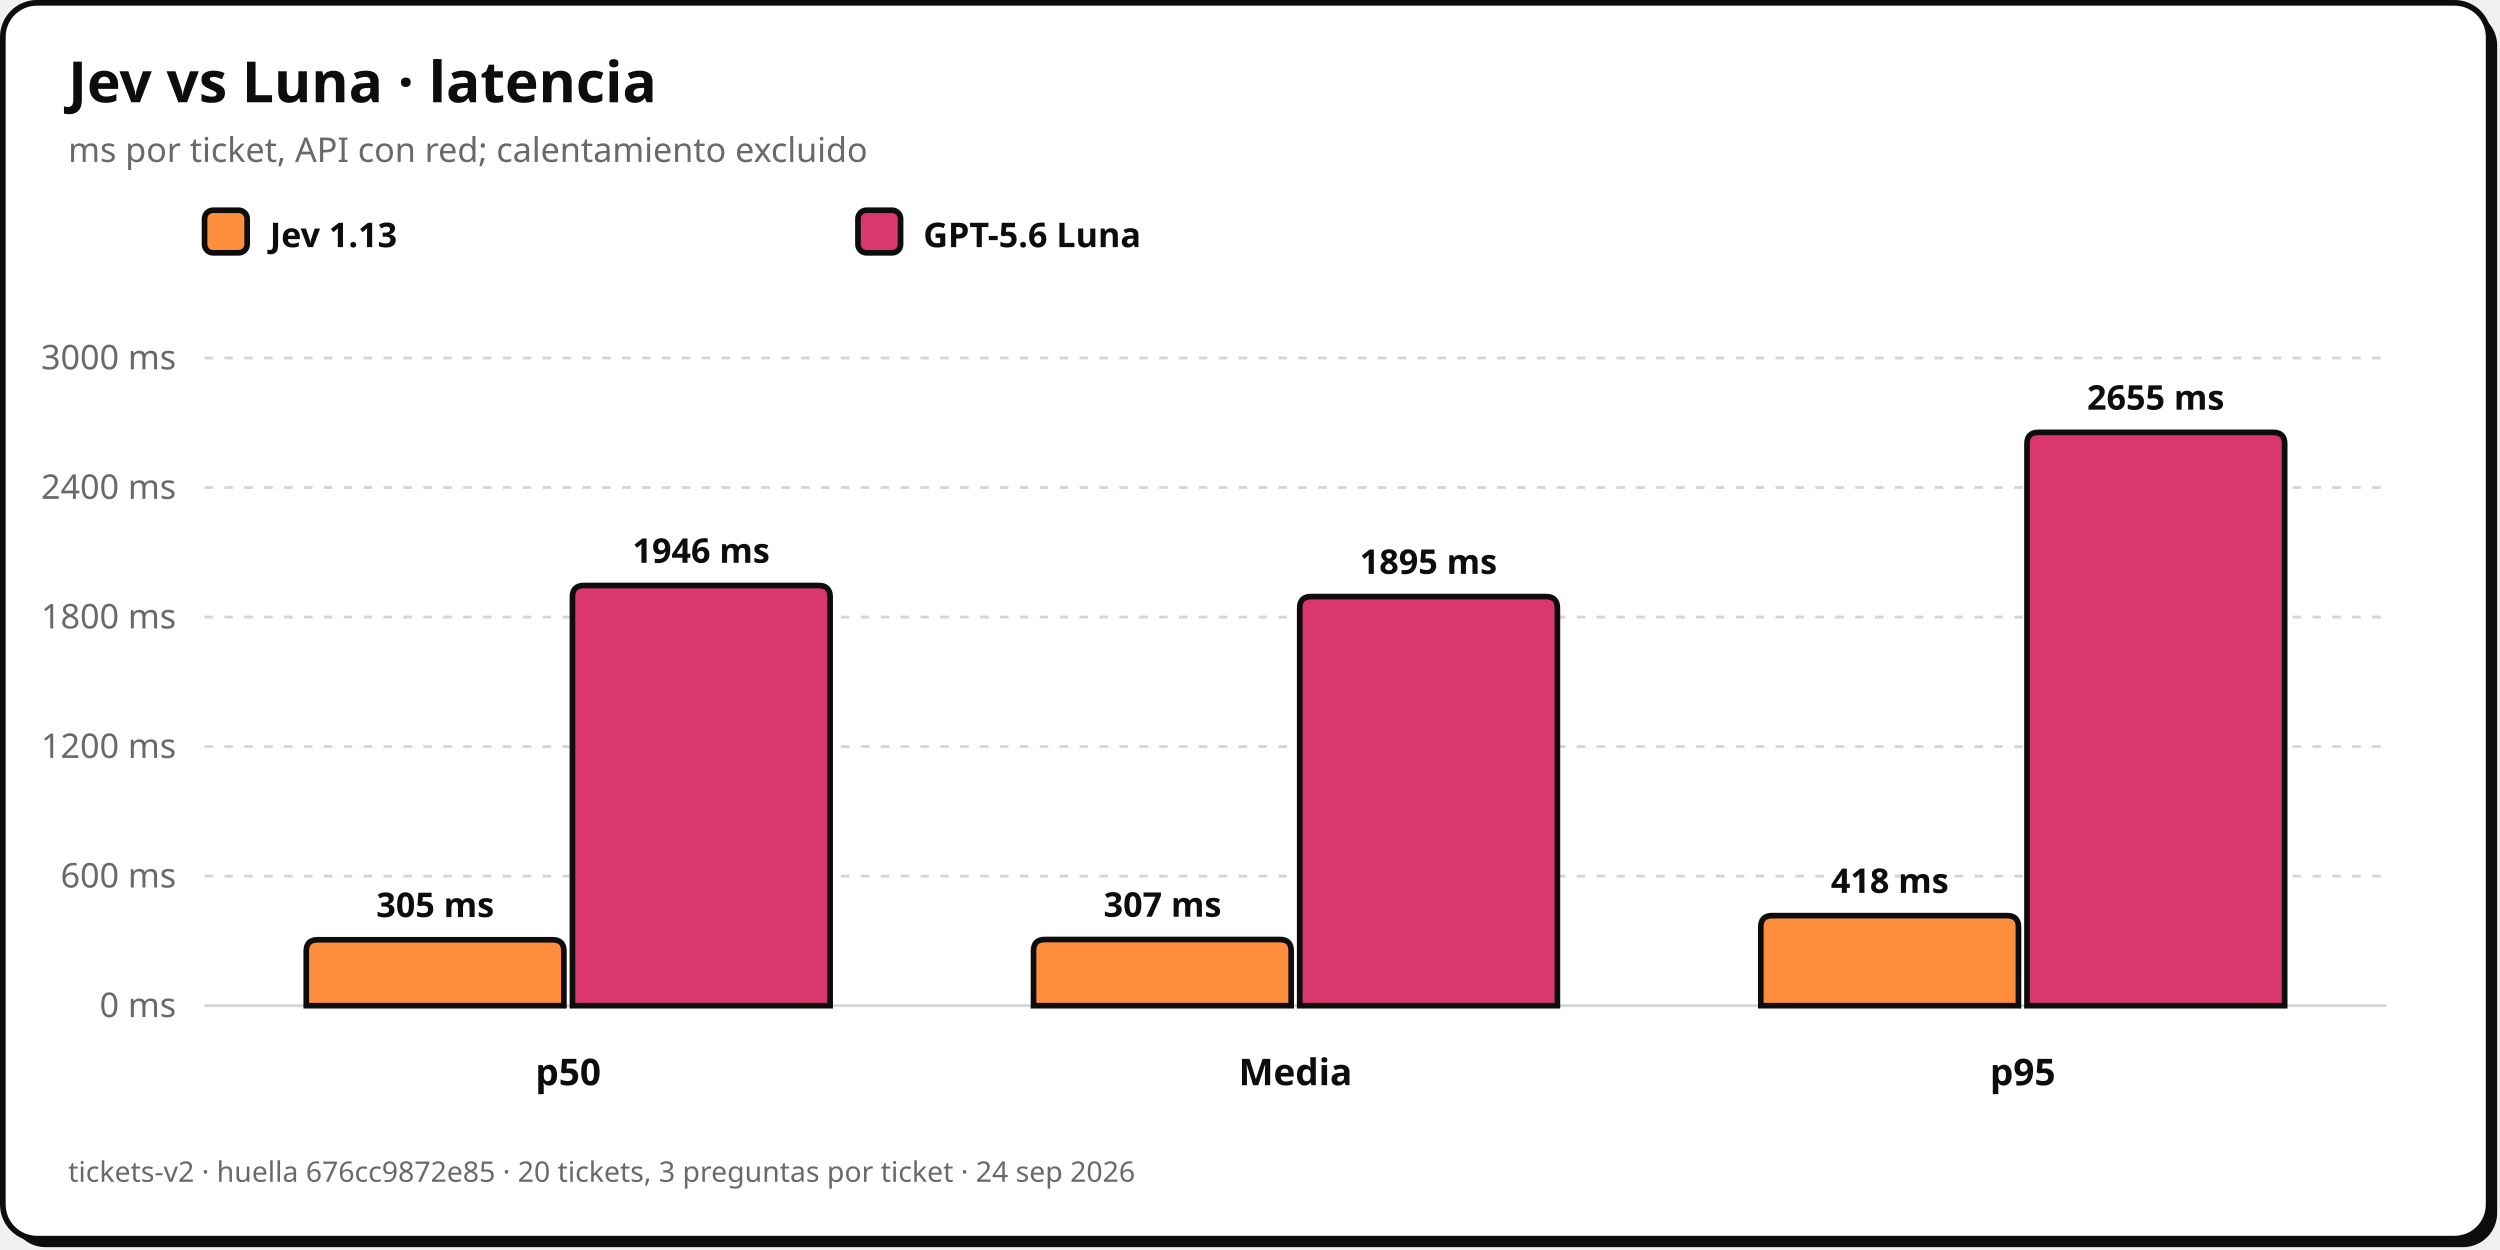
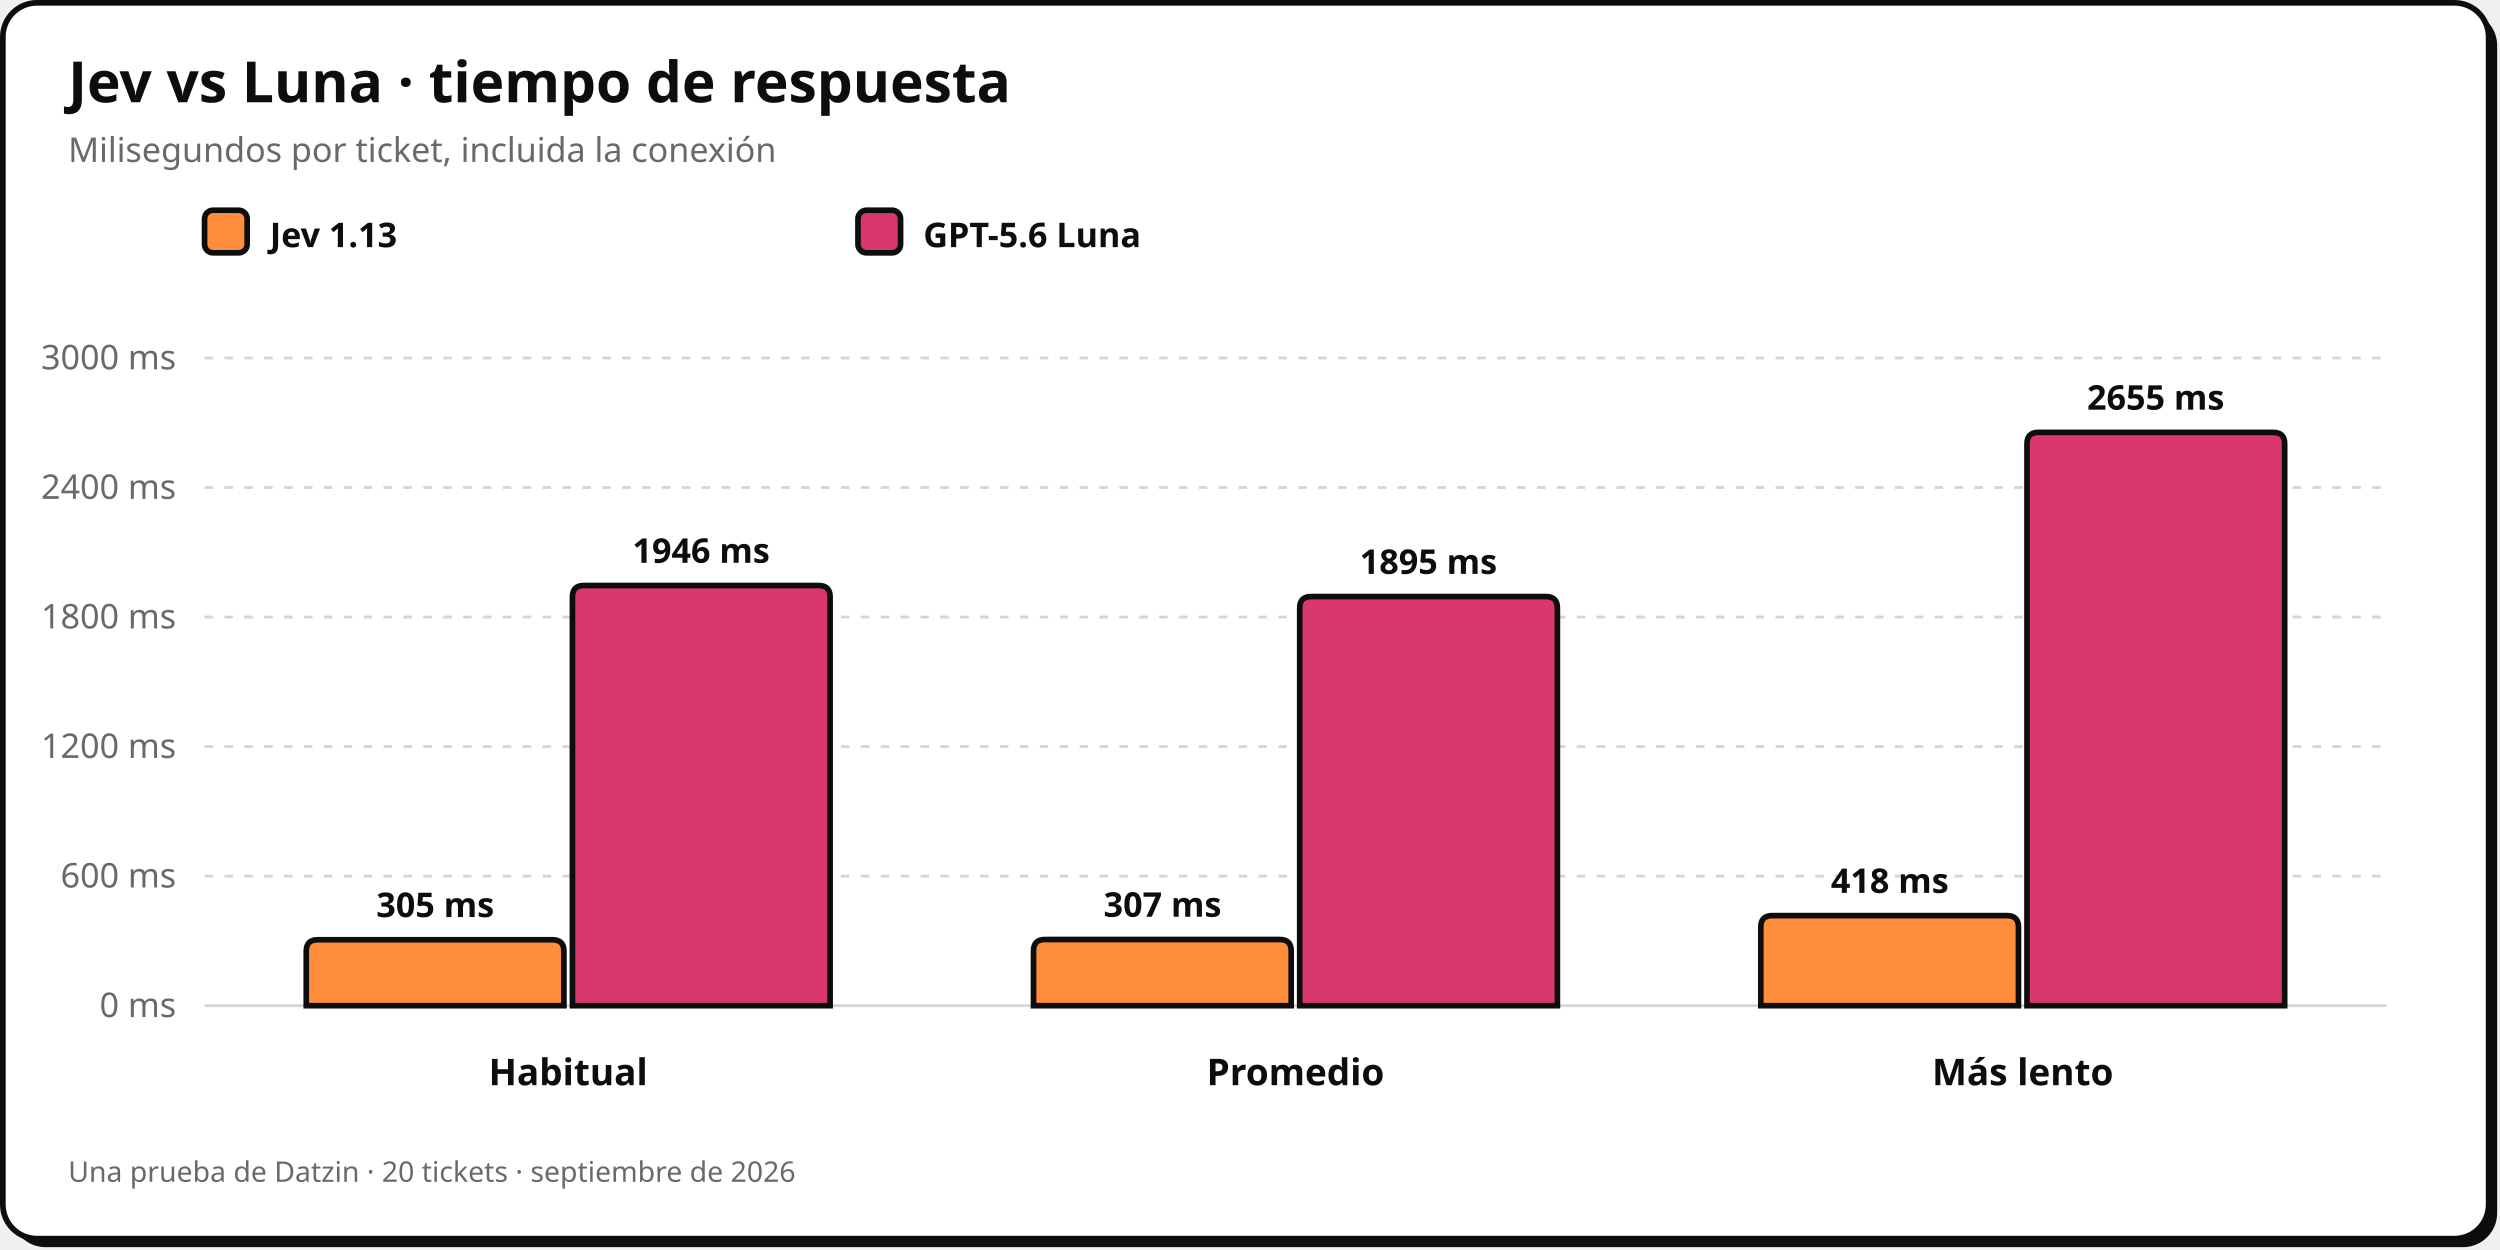
- <svg xmlns="http://www.w3.org/2000/svg" width="880" height="440" viewBox="0 0 880 440" role="img" aria-label="Jev vs Luna · latencia">
+ <svg xmlns="http://www.w3.org/2000/svg" width="880" height="440" viewBox="0 0 880 440" role="img" aria-label="Jev vs Luna · tiempo de respuesta">
  <rect x="4" y="4" width="875" height="435" rx="12" fill="#0d0d0d" />
  <rect x="1" y="1" width="875" height="435" rx="12" fill="white" stroke="#0d0d0d" stroke-width="2" />
-   <text x="24" y="36" text-anchor="start" font-family="Nunito,system-ui,sans-serif" font-size="20" font-weight="700" fill="#0d0d0d">Jev vs Luna · latencia</text>
-   <text x="24" y="57" text-anchor="start" font-family="Nunito,system-ui,sans-serif" font-size="12" font-weight="400" fill="#696969">ms por ticket, API con red; calentamiento excluido</text>
+   <text x="24" y="36" text-anchor="start" font-family="Nunito,system-ui,sans-serif" font-size="20" font-weight="700" fill="#0d0d0d">Jev vs Luna · tiempo de respuesta</text>
+   <text x="24" y="57" text-anchor="start" font-family="Nunito,system-ui,sans-serif" font-size="12" font-weight="400" fill="#696969">Milisegundos por ticket, incluida la conexión</text>
  <rect x="72" y="74" width="15" height="15" rx="3" fill="#ff8e3c" stroke="#0d0d0d" stroke-width="2" />
  <text x="95" y="87" text-anchor="start" font-family="Nunito,system-ui,sans-serif" font-size="12" font-weight="700" fill="#0d0d0d">Jev 1.13</text>
  <rect x="302" y="74" width="15" height="15" rx="3" fill="#d9376e" stroke="#0d0d0d" stroke-width="2" />
  <text x="325" y="87" text-anchor="start" font-family="Nunito,system-ui,sans-serif" font-size="12" font-weight="700" fill="#0d0d0d">GPT-5.6 Luna</text>
  <line x1="72" x2="840" y1="354.0" y2="354.0" stroke="#d4d5d9" />
  <text x="62" y="358.0" text-anchor="end" font-family="Nunito,system-ui,sans-serif" font-size="12" font-weight="400" fill="#696969">0 ms</text>
  <line x1="72" x2="840" y1="308.4" y2="308.4" stroke="#d4d5d9" stroke-dasharray="3 4" />
  <text x="62" y="312.4" text-anchor="end" font-family="Nunito,system-ui,sans-serif" font-size="12" font-weight="400" fill="#696969">600 ms</text>
  <line x1="72" x2="840" y1="262.8" y2="262.8" stroke="#d4d5d9" stroke-dasharray="3 4" />
  <text x="62" y="266.8" text-anchor="end" font-family="Nunito,system-ui,sans-serif" font-size="12" font-weight="400" fill="#696969">1200 ms</text>
  <line x1="72" x2="840" y1="217.2" y2="217.2" stroke="#d4d5d9" stroke-dasharray="3 4" />
  <text x="62" y="221.2" text-anchor="end" font-family="Nunito,system-ui,sans-serif" font-size="12" font-weight="400" fill="#696969">1800 ms</text>
  <line x1="72" x2="840" y1="171.6" y2="171.6" stroke="#d4d5d9" stroke-dasharray="3 4" />
  <text x="62" y="175.6" text-anchor="end" font-family="Nunito,system-ui,sans-serif" font-size="12" font-weight="400" fill="#696969">2400 ms</text>
  <line x1="72" x2="840" y1="126.0" y2="126.0" stroke="#d4d5d9" stroke-dasharray="3 4" />
  <text x="62" y="130.0" text-anchor="end" font-family="Nunito,system-ui,sans-serif" font-size="12" font-weight="400" fill="#696969">3000 ms</text>
  <g>
    <path d="M107.8,354 V334.8 Q107.8,330.8 111.8,330.8 H194.5 Q198.5,330.8 198.5,334.8 V354 Z" fill="#ff8e3c" stroke="#0d0d0d" stroke-width="2" />
  </g>
  <text x="153.2" y="322.8" text-anchor="middle" font-family="Nunito,system-ui,sans-serif" font-size="12" font-weight="700" fill="#0d0d0d">305 ms</text>
  <g>
    <path d="M201.5,354 V210.1 Q201.5,206.1 205.5,206.1 H288.2 Q292.2,206.1 292.2,210.1 V354 Z" fill="#d9376e" stroke="#0d0d0d" stroke-width="2" />
  </g>
  <text x="246.8" y="198.1" text-anchor="middle" font-family="Nunito,system-ui,sans-serif" font-size="12" font-weight="700" fill="#0d0d0d">1946 ms</text>
-   <text x="200.0" y="382" text-anchor="middle" font-family="Nunito,system-ui,sans-serif" font-size="13" font-weight="700" fill="#0d0d0d">p50</text>
+   <text x="200.0" y="382" text-anchor="middle" font-family="Nunito,system-ui,sans-serif" font-size="13" font-weight="700" fill="#0d0d0d">Habitual</text>
  <g>
    <path d="M363.8,354 V334.7 Q363.8,330.7 367.8,330.7 H450.5 Q454.5,330.7 454.5,334.7 V354 Z" fill="#ff8e3c" stroke="#0d0d0d" stroke-width="2" />
  </g>
  <text x="409.2" y="322.7" text-anchor="middle" font-family="Nunito,system-ui,sans-serif" font-size="12" font-weight="700" fill="#0d0d0d">307 ms</text>
  <g>
    <path d="M457.5,354 V214.0 Q457.5,210.0 461.5,210.0 H544.2 Q548.2,210.0 548.2,214.0 V354 Z" fill="#d9376e" stroke="#0d0d0d" stroke-width="2" />
  </g>
  <text x="502.8" y="202.0" text-anchor="middle" font-family="Nunito,system-ui,sans-serif" font-size="12" font-weight="700" fill="#0d0d0d">1895 ms</text>
-   <text x="456.0" y="382" text-anchor="middle" font-family="Nunito,system-ui,sans-serif" font-size="13" font-weight="700" fill="#0d0d0d">Media</text>
+   <text x="456.0" y="382" text-anchor="middle" font-family="Nunito,system-ui,sans-serif" font-size="13" font-weight="700" fill="#0d0d0d">Promedio</text>
  <g>
    <path d="M619.8,354 V326.3 Q619.8,322.3 623.8,322.3 H706.5 Q710.5,322.3 710.5,326.3 V354 Z" fill="#ff8e3c" stroke="#0d0d0d" stroke-width="2" />
  </g>
  <text x="665.2" y="314.3" text-anchor="middle" font-family="Nunito,system-ui,sans-serif" font-size="12" font-weight="700" fill="#0d0d0d">418 ms</text>
  <g>
    <path d="M713.5,354 V156.2 Q713.5,152.2 717.5,152.2 H800.2 Q804.2,152.2 804.2,156.2 V354 Z" fill="#d9376e" stroke="#0d0d0d" stroke-width="2" />
  </g>
  <text x="758.8" y="144.2" text-anchor="middle" font-family="Nunito,system-ui,sans-serif" font-size="12" font-weight="700" fill="#0d0d0d">2655 ms</text>
-   <text x="712.0" y="382" text-anchor="middle" font-family="Nunito,system-ui,sans-serif" font-size="13" font-weight="700" fill="#0d0d0d">p95</text>
-   <text x="24" y="416" text-anchor="start" font-family="Nunito,system-ui,sans-serif" font-size="10" font-weight="400" fill="#696969">tickets-v2 · huella 676cc9872e85 · 20 tickets, 3 preguntas por ticket · 24 sep 2026</text>
+   <text x="712.0" y="382" text-anchor="middle" font-family="Nunito,system-ui,sans-serif" font-size="13" font-weight="700" fill="#0d0d0d">Más lento</text>
+   <text x="24" y="416" text-anchor="start" font-family="Nunito,system-ui,sans-serif" font-size="10" font-weight="400" fill="#696969">Una prueba de Datzin · 20 tickets · septiembre de 2026</text>
</svg>
